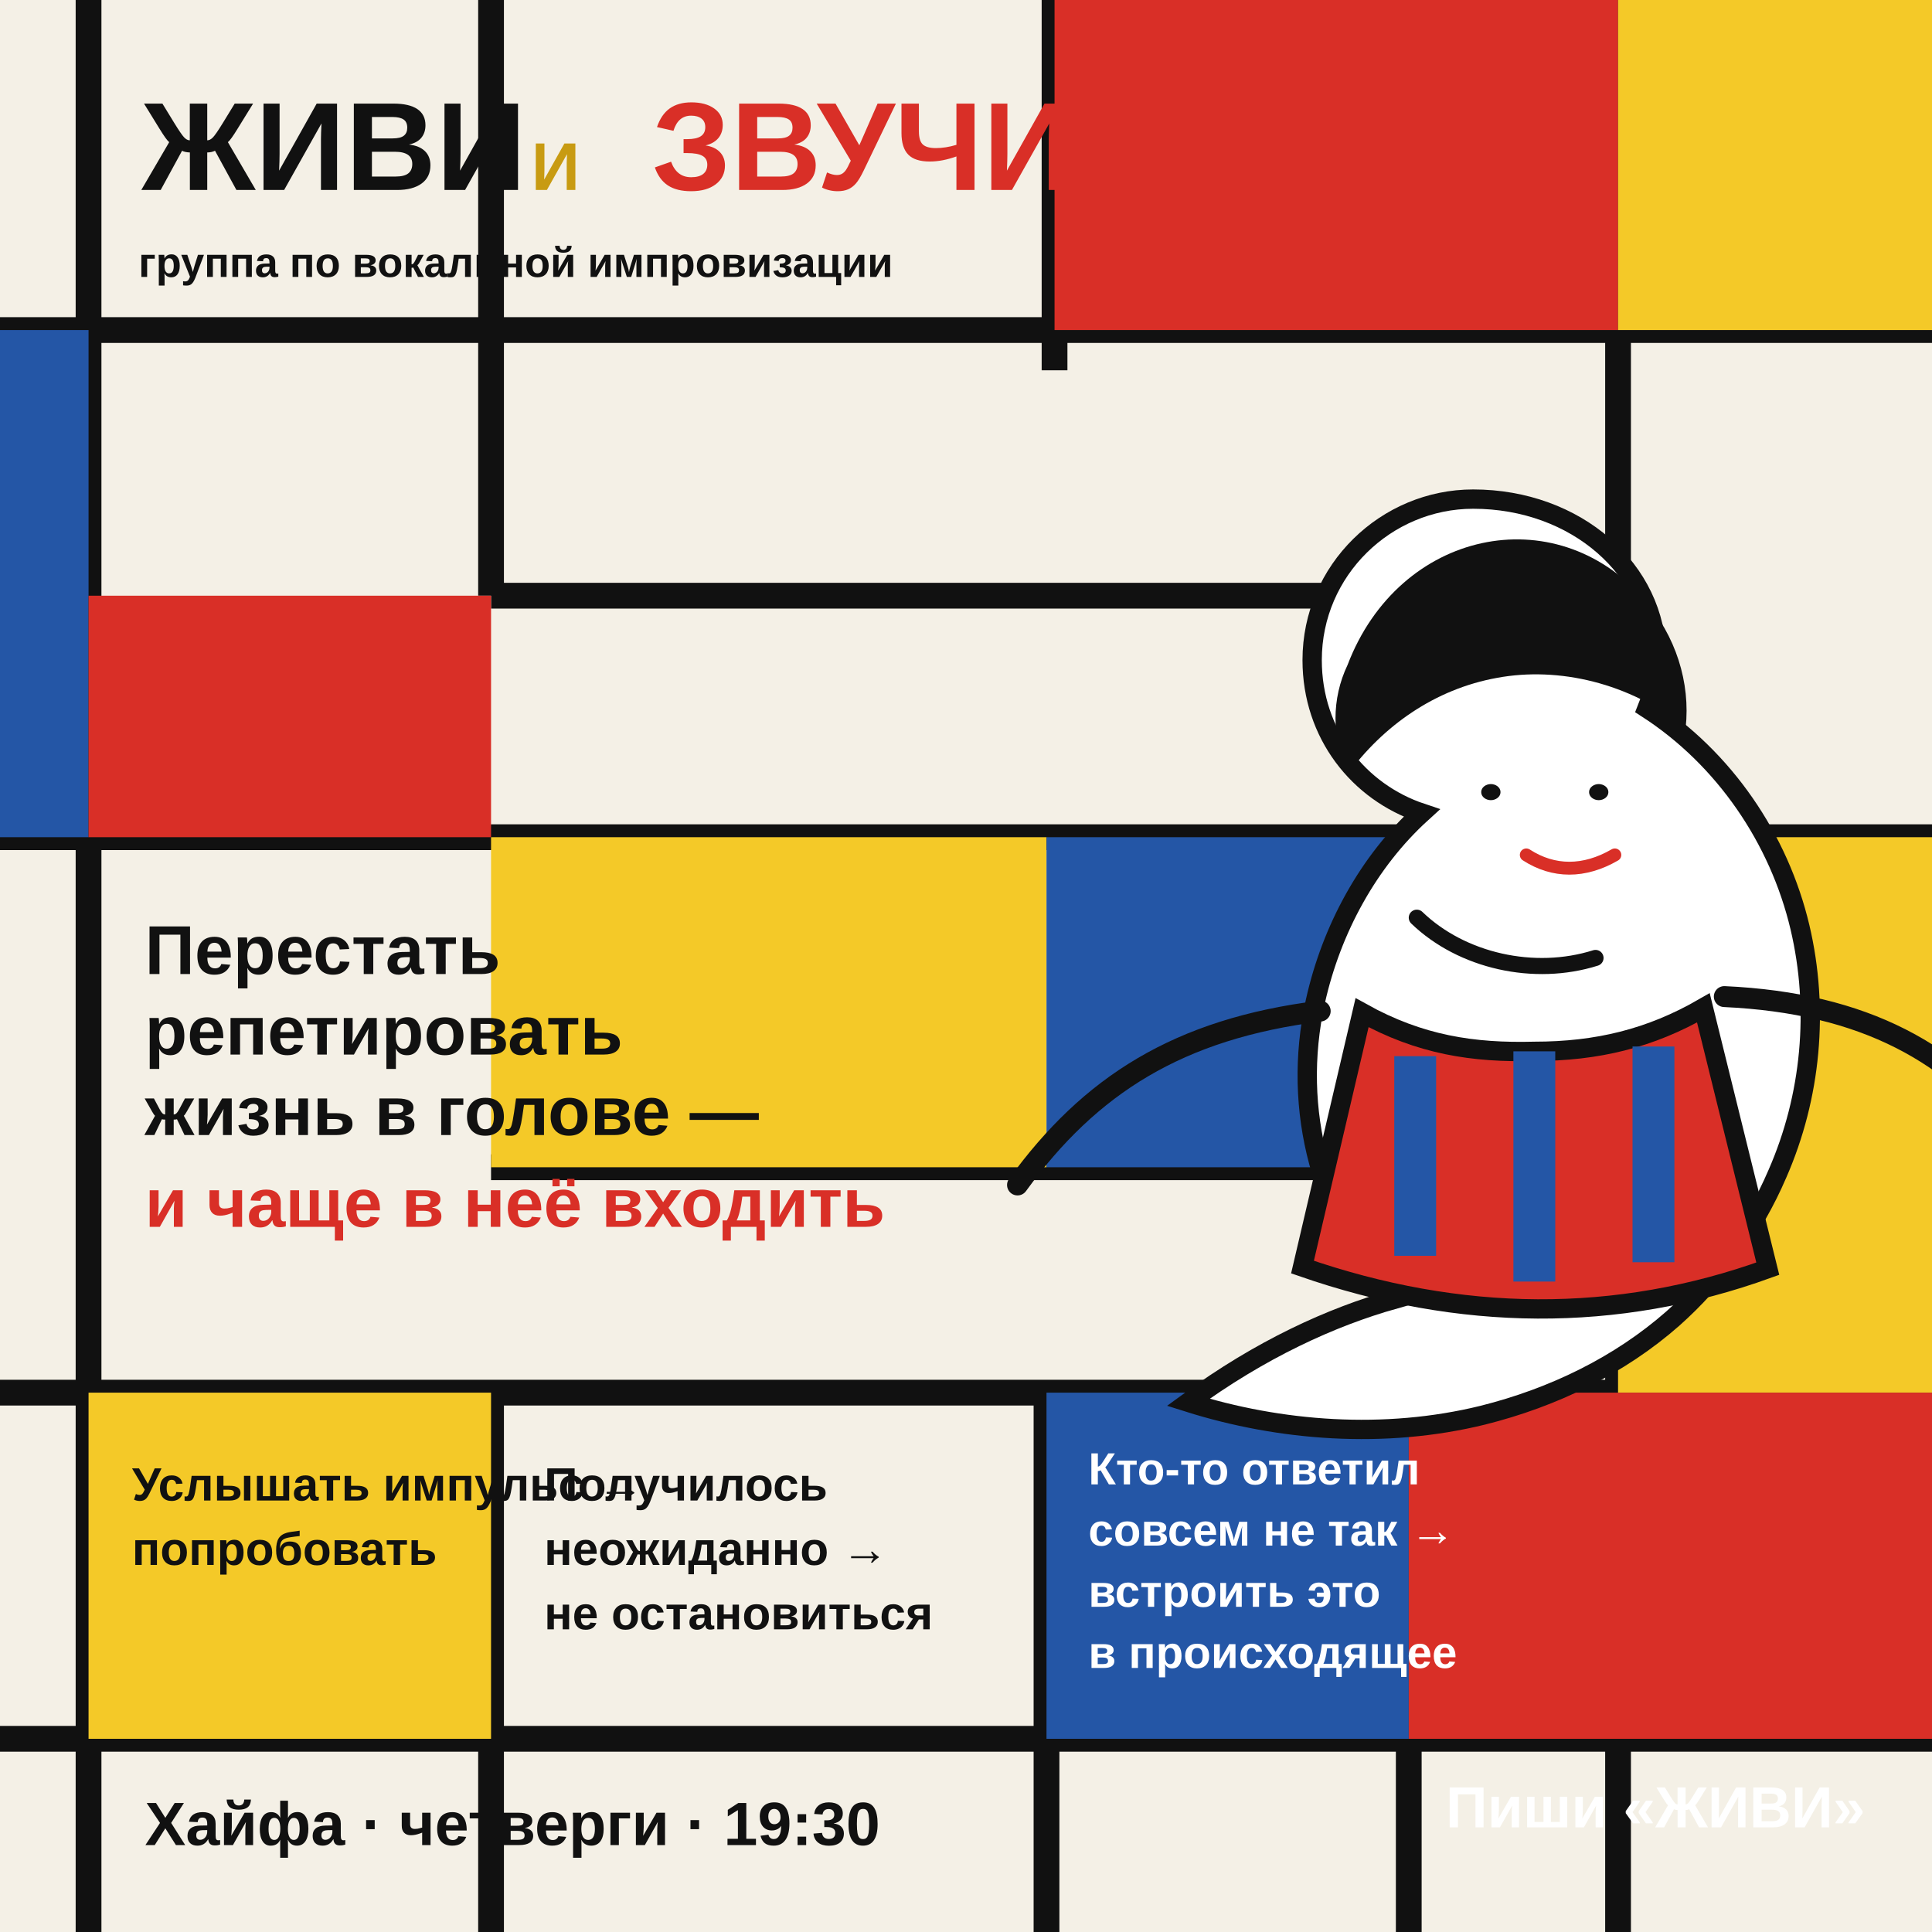
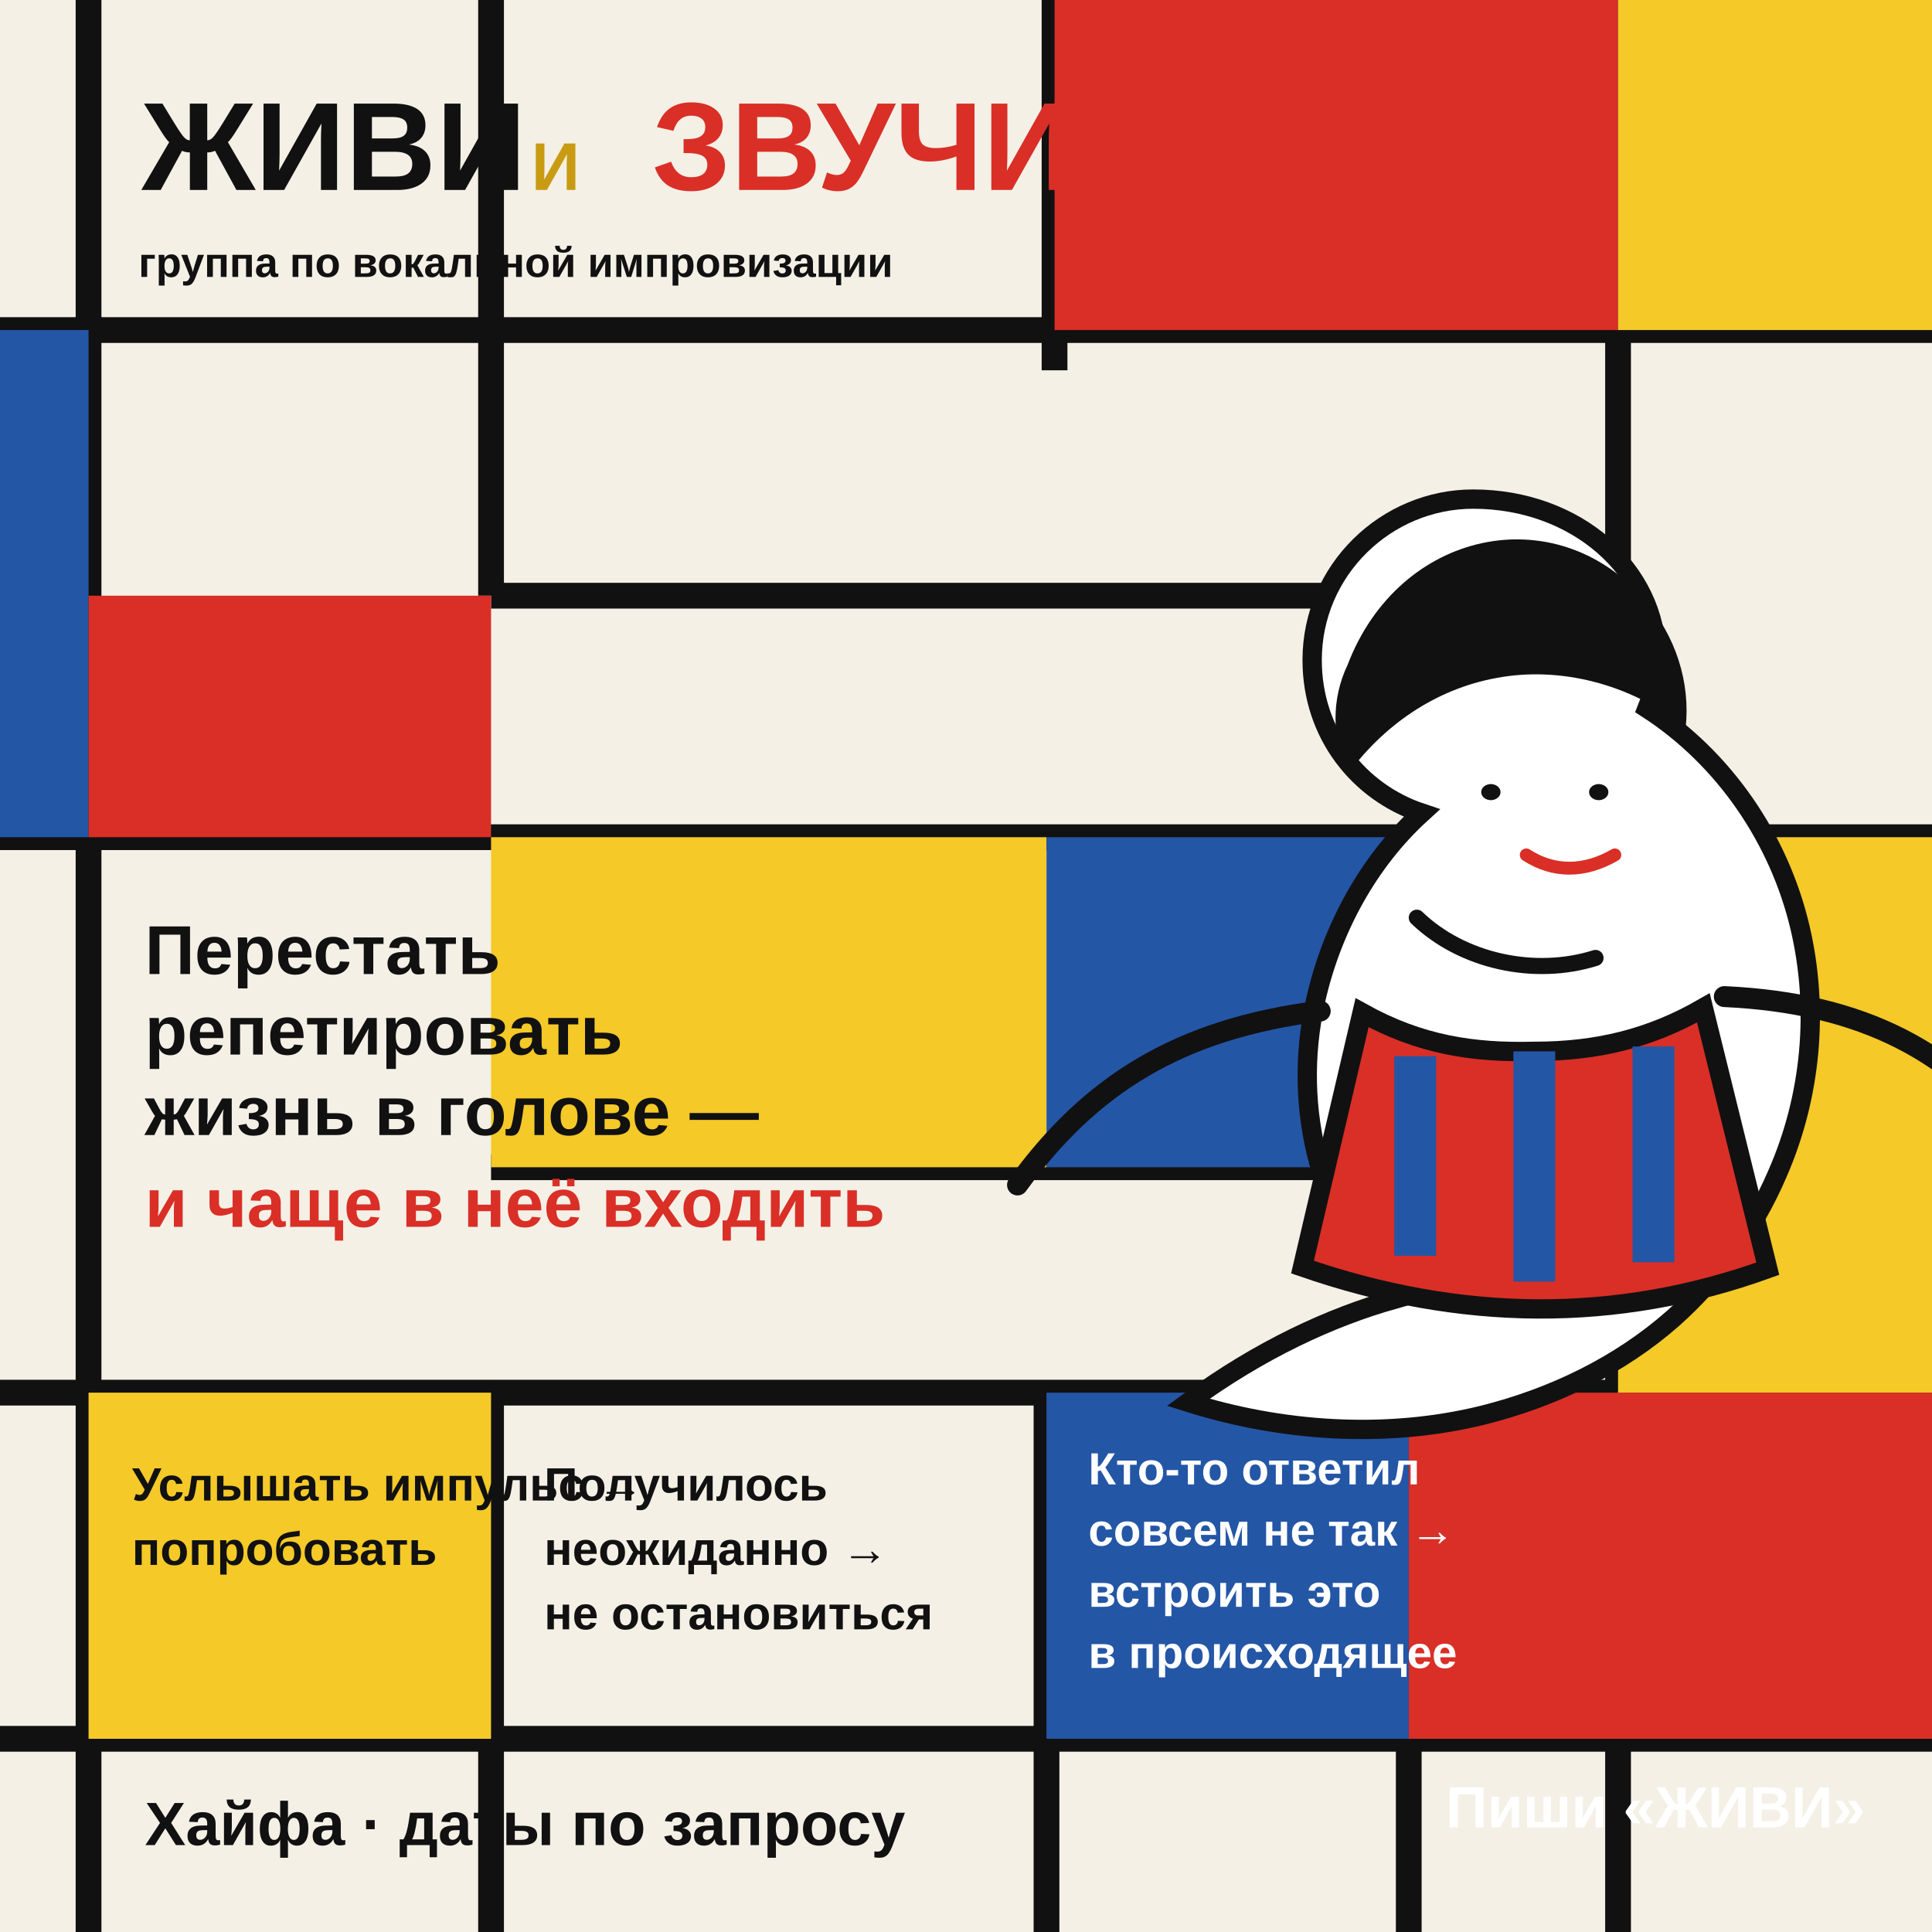
<svg xmlns="http://www.w3.org/2000/svg" viewBox="0 0 1200 1200" role="img" aria-labelledby="title desc">
  <rect width="1200" height="1200" fill="#f4f0e6" />
  <g stroke="#111" stroke-width="16" fill="none">
    <path d="M55 0v1200M305 0v370M655 0v230M1005 0v1200M0 205h1200M0 520h1200M0 865h1200M0 1080h1200" />
    <path d="M305 370h700M305 725h700M305 865v335M650 865v335M875 865v335" />
  </g>
  <rect x="655" y="0" width="350" height="205" fill="#d92f27" />
  <rect x="1005" y="0" width="195" height="205" fill="#f4c928" />
  <rect x="0" y="205" width="55" height="315" fill="#2456a6" />
  <rect x="55" y="370" width="250" height="150" fill="#d92f27" />
  <rect x="305" y="520" width="345" height="205" fill="#f4c928" />
  <rect x="650" y="520" width="355" height="205" fill="#2456a6" />
  <rect x="1005" y="520" width="195" height="345" fill="#f4c928" />
  <rect x="55" y="865" width="250" height="215" fill="#f4c928" />
  <rect x="650" y="865" width="225" height="215" fill="#2456a6" />
  <rect x="875" y="865" width="330" height="215" fill="#d92f27" />
  <g font-family="Arial, Helvetica, sans-serif" fill="#111">
    <text x="88" y="118" font-size="78" font-weight="800">ЖИВИ</text>
    <text x="330" y="118" font-size="42" font-weight="700" fill="#c89b12">И</text>
    <text x="405" y="118" font-size="78" font-weight="800" fill="#d92f27">ЗВУЧИ</text>
    <text x="86" y="172" font-size="26" font-weight="700">группа по вокальной импровизации</text>
    <text x="90" y="605" font-size="43" font-weight="800">Перестать</text>
    <text x="90" y="655" font-size="43" font-weight="800">репетировать</text>
    <text x="90" y="705" font-size="43" font-weight="800">жизнь в голове —</text>
    <text x="90" y="762" font-size="43" font-weight="800" fill="#d92f27">и чаще в неё входить</text>
    <text x="82" y="932" font-size="29" font-weight="800">Услышать импульс →</text>
    <text x="82" y="972" font-size="29" font-weight="800">попробовать</text>
    <text x="338" y="932" font-size="29" font-weight="800">Получилось</text>
    <text x="338" y="972" font-size="29" font-weight="800">неожиданно →</text>
    <text x="338" y="1012" font-size="29" font-weight="800">не остановиться</text>
    <text x="676" y="922" font-size="28" font-weight="800" fill="#fff">Кто-то ответил</text>
    <text x="676" y="960" font-size="28" font-weight="800" fill="#fff">совсем не так →</text>
    <text x="676" y="998" font-size="28" font-weight="800" fill="#fff">встроить это</text>
    <text x="676" y="1036" font-size="28" font-weight="800" fill="#fff">в происходящее</text>
-     <text x="90" y="1146" font-size="38" font-weight="800">Хайфа · четверги · 19:30</text>
+     <text x="90" y="1146" font-size="38" font-weight="800">Хайфа · даты по запросу</text>
    <text x="898" y="1135" font-size="36" font-weight="900" fill="#fff">Пиши «ЖИВИ»</text>
  </g>
  <g transform="translate(650 230)">
    <path d="M265 80c-54 0-100 44-100 100 0 46 29 82 68 95-33 30-56 72-66 117-15 68 4 136 49 185-39 11-83 31-128 64 57 18 122 23 183 8 44-11 85-31 118-60 27-24 50-55 65-90 21-48 26-102 14-153-13-55-47-105-95-136 4-10 6-20 6-31 0-55-50-99-114-99z" fill="#fff" stroke="#111" stroke-width="12" />
    <path d="M187 183c32-84 129-104 184-41 20 23 29 52 26 80-35-28-79-38-117-31-39 7-71 30-93 60-10-23-10-47 0-68z" fill="#111" />
    <path d="M276 267c-3 0-6-2-6-5s3-5 6-5 6 2 6 5-3 5-6 5zm67 0c-3 0-6-2-6-5s3-5 6-5 6 2 6 5-3 5-6 5z" fill="#111" />
    <path d="M298 301c17 11 36 11 55 0" stroke="#d92f27" stroke-width="8" stroke-linecap="round" fill="none" />
    <path d="M170 398c-88 11-143 46-188 108M421 389c87 4 143 35 185 91" stroke="#111" stroke-width="13" stroke-linecap="round" fill="none" />
    <path d="M196 399c36 20 69 25 107 24 39 0 72-8 105-27l40 162c-94 34-191 33-289-1z" fill="#d92f27" stroke="#111" stroke-width="12" />
    <path d="M229 426v124M303 423v143M377 420v134" stroke="#2456a6" stroke-width="26" />
    <path d="M230 340c28 27 73 37 111 25" stroke="#111" stroke-width="10" fill="none" stroke-linecap="round" />
  </g>
</svg>
